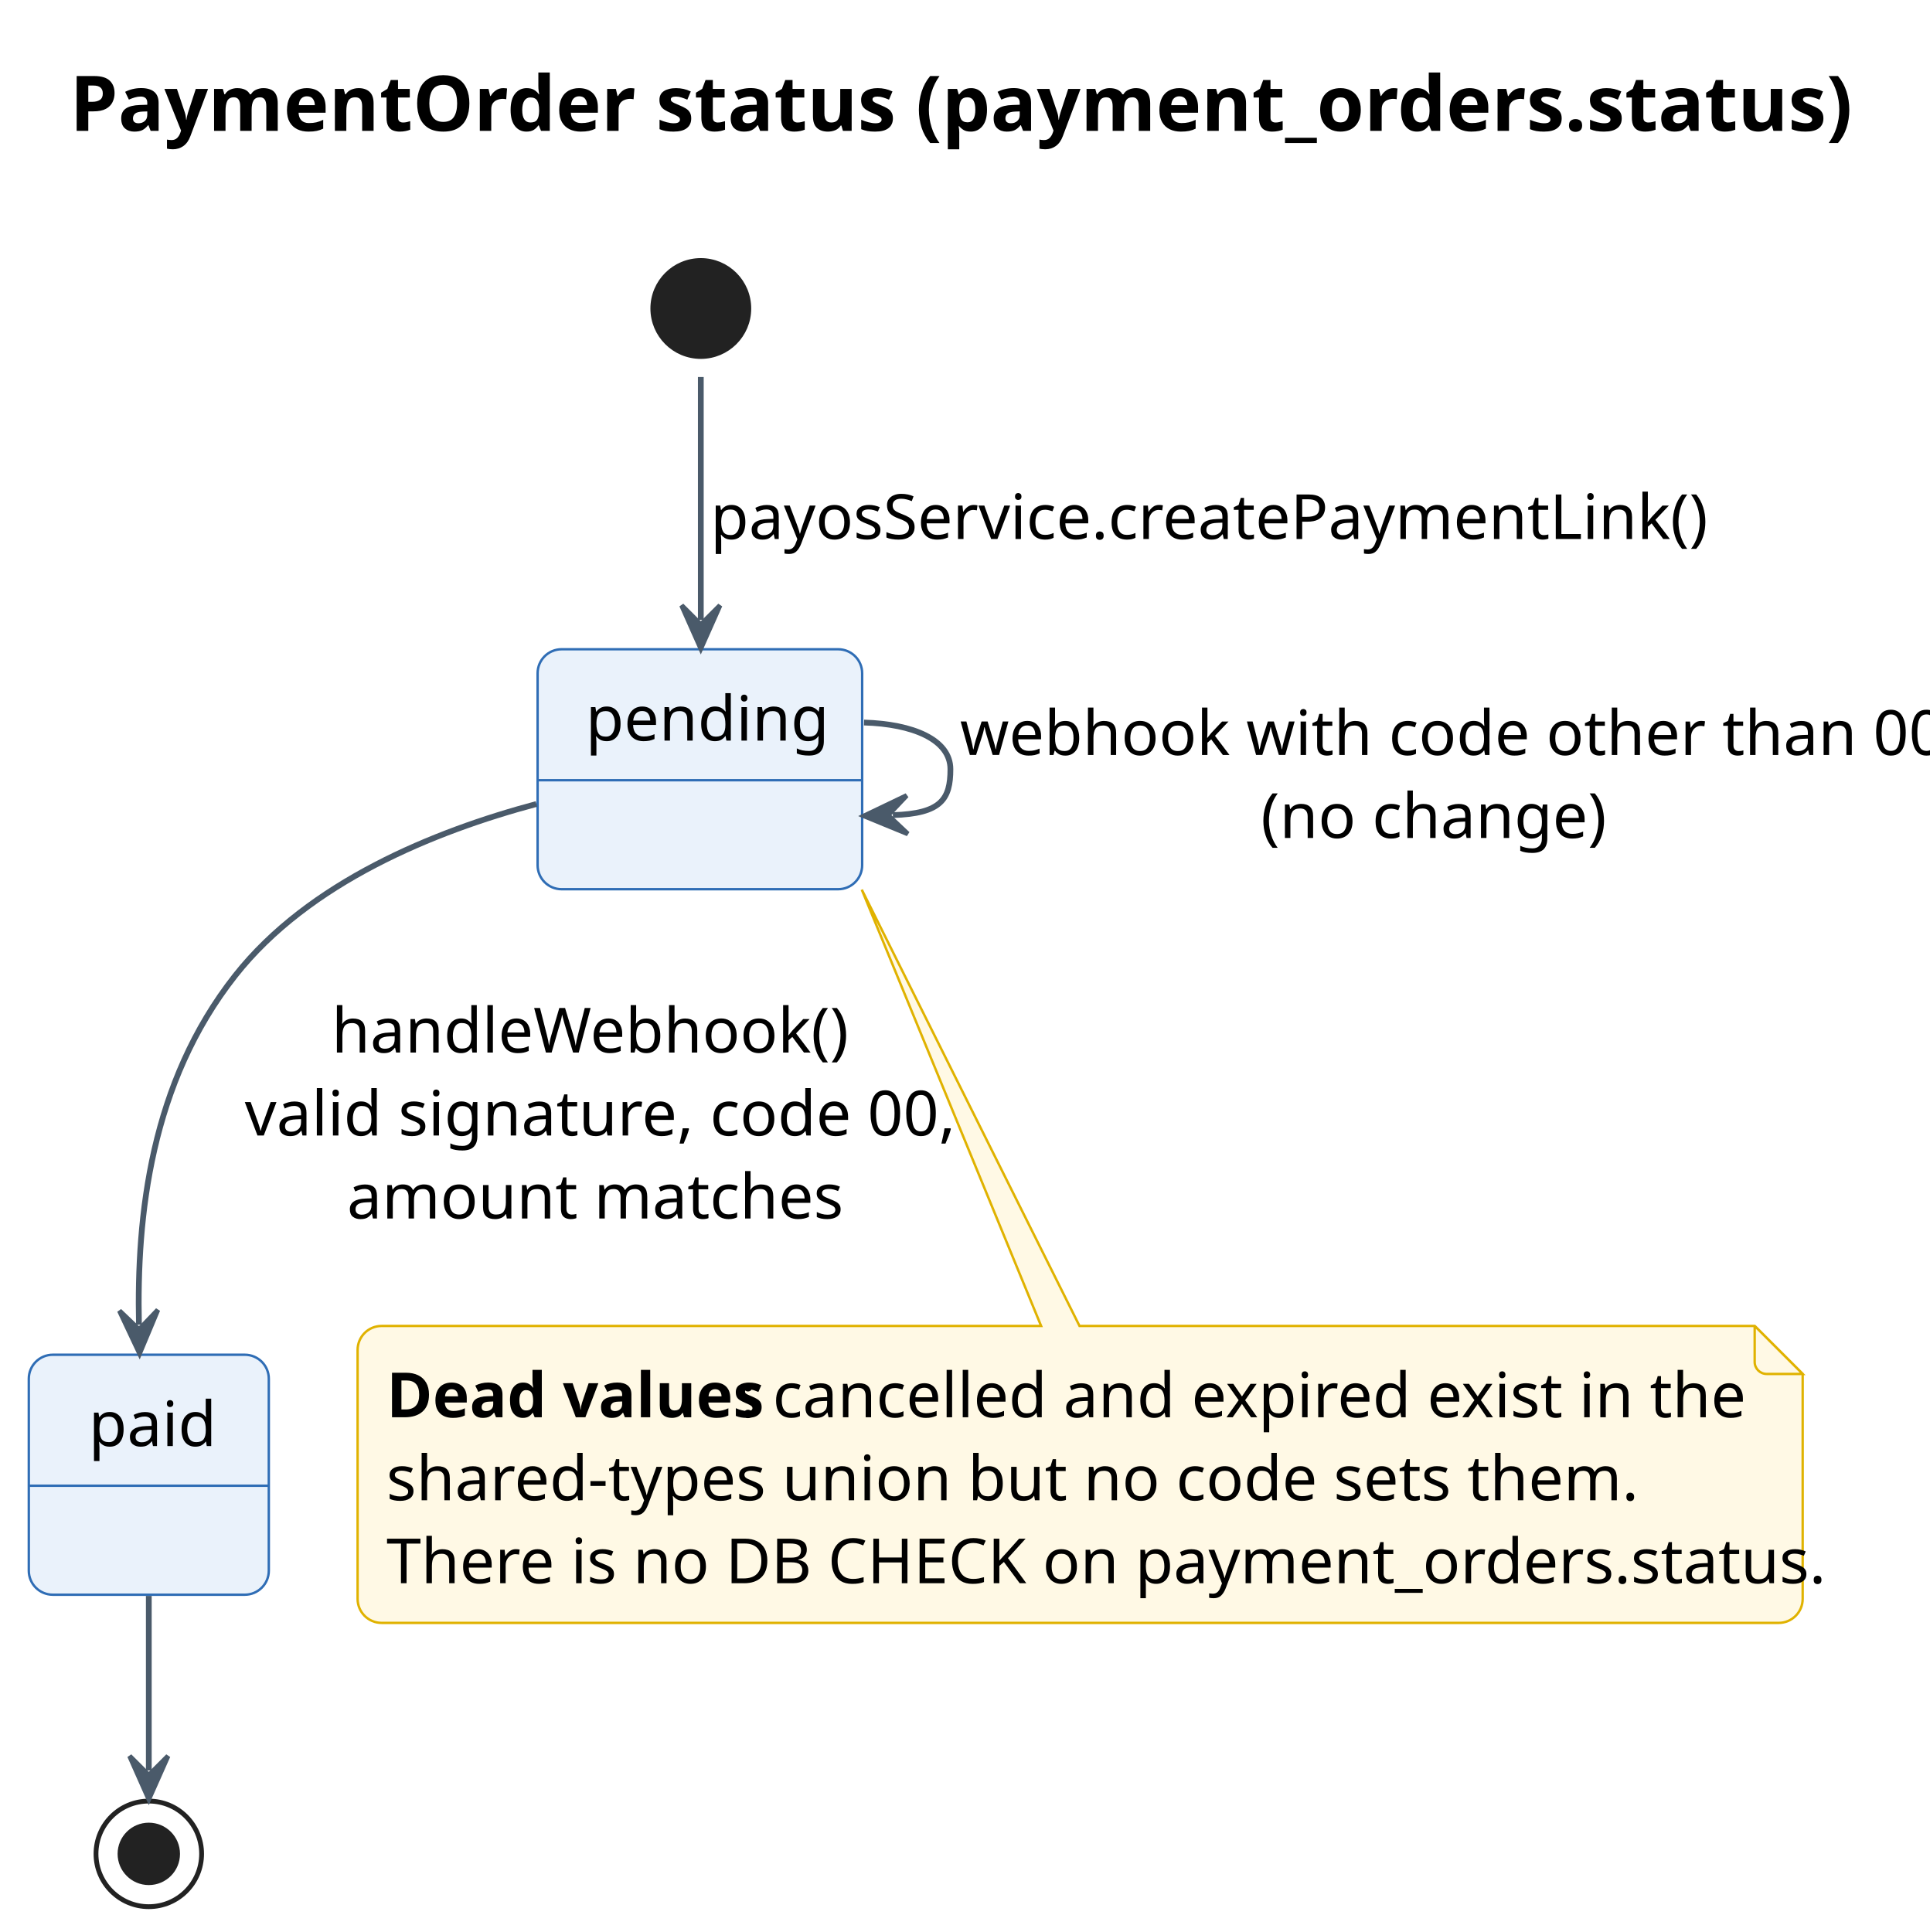
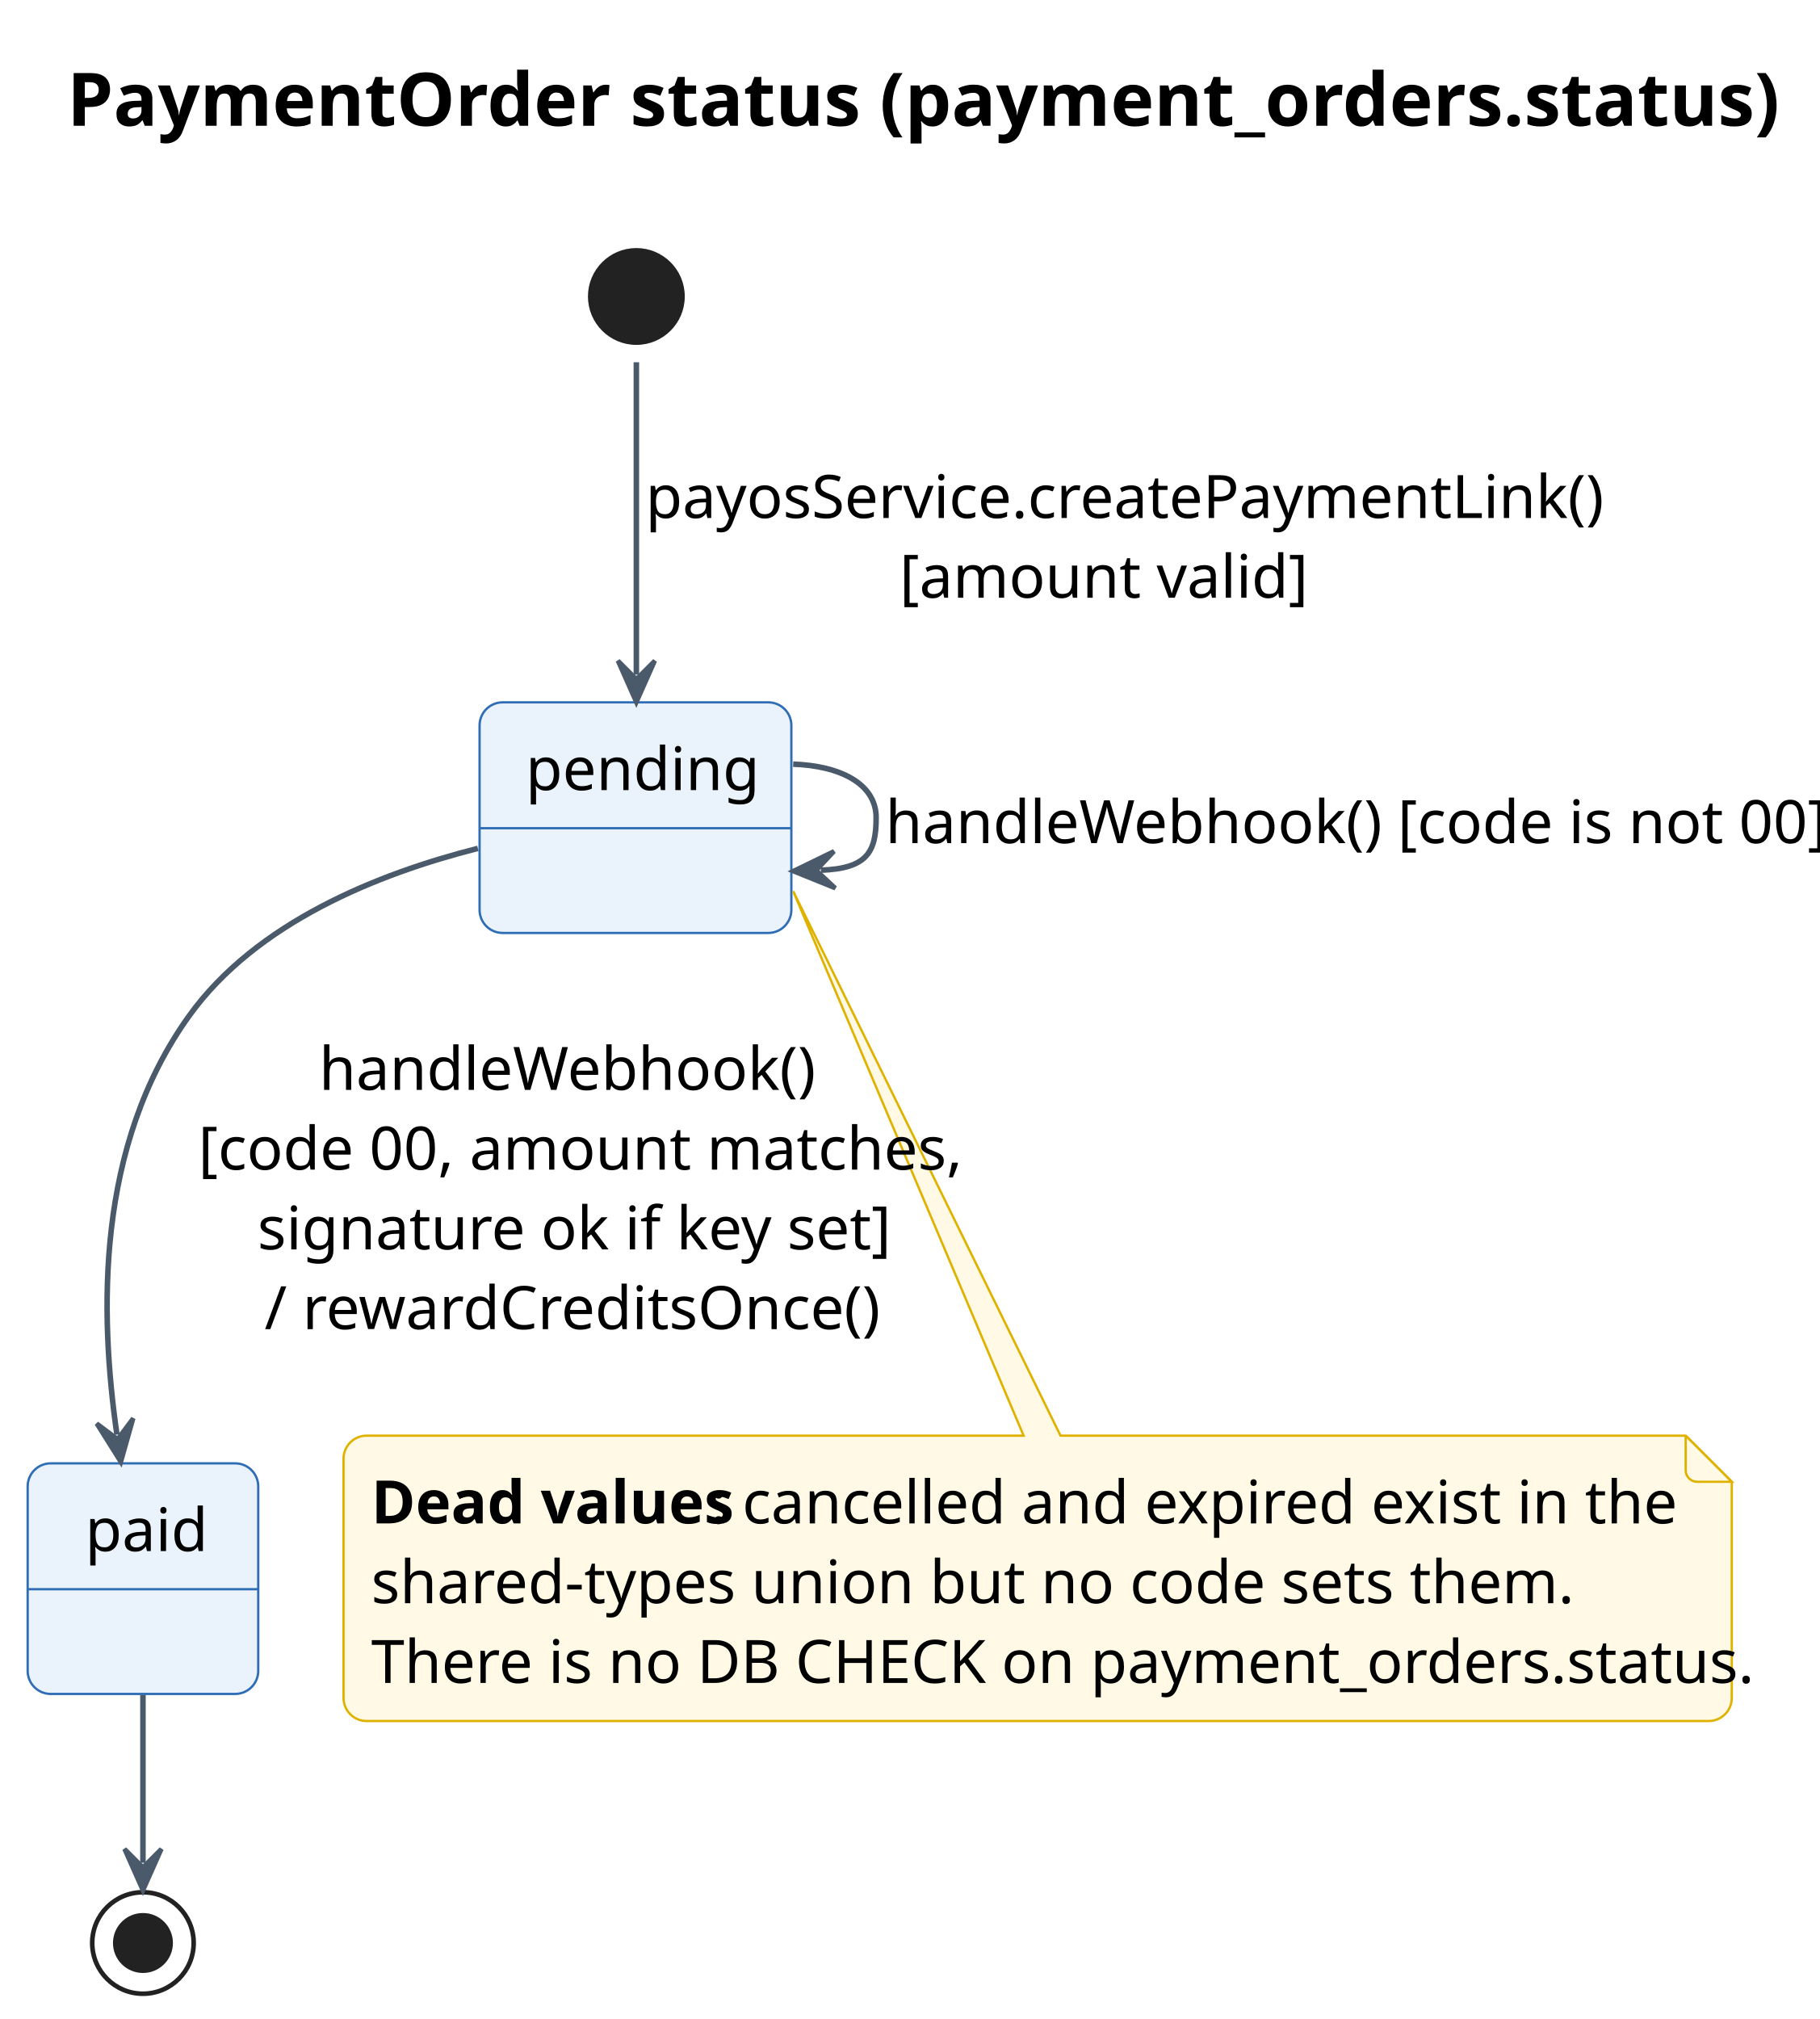
- <svg xmlns="http://www.w3.org/2000/svg" contentStyleType="text/css" height="629.688px" preserveAspectRatio="none" style="width:628px;height:629px;background:#FFFFFF;" version="1.1" viewBox="0 0 628 629" width="628.125px" zoomAndPan="magnify">
+ <svg xmlns="http://www.w3.org/2000/svg" contentStyleType="text/css" height="912.5px" preserveAspectRatio="none" style="width:822px;height:912px;background:#FFFFFF;" version="1.1" viewBox="0 0 822 912" width="822.917px" zoomAndPan="magnify">
  <defs />
  <g>
-     <text fill="#000000" font-family="Segoe UI" font-size="25" font-weight="bold" lengthAdjust="spacing" textLength="539.734" x="22.711" y="42.602">PaymentOrder status (payment_orders.status)</text>
-     <ellipse cx="228.125" cy="100.439" fill="#222222" rx="15.625" ry="15.625" style="stroke:#222222;stroke-width:1.562;" />
+     <text fill="#000000" font-family="Segoe UI" font-size="33.333" font-weight="bold" lengthAdjust="spacing" textLength="719.645" x="30.282" y="56.803">PaymentOrder status (payment_orders.status)</text>
+     <ellipse cx="287.5" cy="133.919" fill="#222222" rx="20.833" ry="20.833" style="stroke:#222222;stroke-width:2.083;" />
    <g id="pending">
-       <rect fill="#EAF2FB" height="78.125" rx="7.812" ry="7.812" style="stroke:#2F6DB5;stroke-width:0.781;" width="105.647" x="175" y="211.377" />
-       <line style="stroke:#2F6DB5;stroke-width:0.781;" x1="175" x2="280.647" y1="254.019" y2="254.019" />
-       <text fill="#000000" font-family="Segoe UI" font-size="20.312" lengthAdjust="spacing" textLength="74.397" x="190.625" y="241.109">pending</text>
+       <rect fill="#EAF2FB" height="104.167" rx="10.417" ry="10.417" style="stroke:#2F6DB5;stroke-width:1.042;" width="140.862" x="216.667" y="317.253" />
+       <line style="stroke:#2F6DB5;stroke-width:1.042;" x1="216.667" x2="357.529" y1="374.109" y2="374.109" />
+       <text fill="#000000" font-family="Segoe UI" font-size="27.083" lengthAdjust="spacing" textLength="99.195" x="237.5" y="356.895">pending</text>
    </g>
    <g id="paid">
-       <rect fill="#EAF2FB" height="78.125" rx="7.812" ry="7.812" style="stroke:#2F6DB5;stroke-width:0.781;" width="78.125" x="9.375" y="441.065" />
-       <line style="stroke:#2F6DB5;stroke-width:0.781;" x1="9.375" x2="87.5" y1="483.707" y2="483.707" />
-       <text fill="#000000" font-family="Segoe UI" font-size="20.312" lengthAdjust="spacing" textLength="39.157" x="28.859" y="470.796">paid</text>
+       <rect fill="#EAF2FB" height="104.167" rx="10.417" ry="10.417" style="stroke:#2F6DB5;stroke-width:1.042;" width="104.167" x="12.5" y="661.003" />
+       <line style="stroke:#2F6DB5;stroke-width:1.042;" x1="12.5" x2="116.667" y1="717.859" y2="717.859" />
+       <text fill="#000000" font-family="Segoe UI" font-size="27.083" lengthAdjust="spacing" textLength="52.209" x="38.479" y="700.645">paid</text>
    </g>
-     <ellipse cx="48.438" cy="603.564" fill="none" rx="17.188" ry="17.188" style="stroke:#222222;stroke-width:1.562;" />
-     <ellipse cx="48.438" cy="603.564" fill="#222222" rx="9.375" ry="9.375" style="stroke:#222222;stroke-width:1.562;" />
+     <ellipse cx="64.583" cy="877.669" fill="none" rx="22.917" ry="22.917" style="stroke:#222222;stroke-width:2.083;" />
+     <ellipse cx="64.583" cy="877.669" fill="#222222" rx="12.5" ry="12.5" style="stroke:#222222;stroke-width:2.083;" />
    <g id="elem_GMN10">
-       <path d="M116.406,439.502 L116.406,520.554 A7.812,7.812 0 0 0 124.219,528.366 L578.988,528.366 A7.812,7.812 0 0 0 586.8,520.554 L586.8,447.315 L571.175,431.69 L351.397,431.69 L280.52,289.644 L338.897,431.69 L124.219,431.69 A7.812,7.812 0 0 0 116.406,439.502 " fill="#FFF9E5" style="stroke:#E0B200;stroke-width:0.781;" />
-       <path d="M571.175,431.69 L571.175,443.408 A3.906,3.906 0 0 0 575.082,447.315 L586.8,447.315 L571.175,431.69 " fill="#FFF9E5" style="stroke:#E0B200;stroke-width:0.781;" />
-       <text fill="#000000" font-family="Segoe UI" font-size="20.312" font-weight="bold" lengthAdjust="spacing" textLength="115.002" x="125.781" y="461.421">Dead values</text>
-       <text fill="#000000" font-family="Segoe UI" font-size="20.312" lengthAdjust="spacing" textLength="307.455" x="240.783" y="461.421">: cancelled and expired exist in the</text>
-       <text fill="#000000" font-family="Segoe UI" font-size="20.312" lengthAdjust="spacing" textLength="384.033" x="125.781" y="488.438">shared-types union but no code sets them.</text>
-       <text fill="#000000" font-family="Segoe UI" font-size="20.312" lengthAdjust="spacing" textLength="437.582" x="125.781" y="515.456">There is no DB CHECK on payment_orders.status.</text>
+       <path d="M155.208,658.919 L155.208,766.988 A10.417,10.417 0 0 0 165.625,777.405 L771.984,777.405 A10.417,10.417 0 0 0 782.4,766.988 L782.4,669.336 L761.567,648.503 L479.131,648.503 L358.349,402.535 L462.464,648.503 L165.625,648.503 A10.417,10.417 0 0 0 155.208,658.919 " fill="#FFF9E5" style="stroke:#E0B200;stroke-width:1.042;" />
+       <path d="M761.567,648.503 L761.567,664.128 A5.208,5.208 0 0 0 766.775,669.336 L782.4,669.336 L761.567,648.503 " fill="#FFF9E5" style="stroke:#E0B200;stroke-width:1.042;" />
+       <text fill="#000000" font-family="Segoe UI" font-size="27.083" font-weight="bold" lengthAdjust="spacing" textLength="153.336" x="167.708" y="688.145">Dead values</text>
+       <text fill="#000000" font-family="Segoe UI" font-size="27.083" lengthAdjust="spacing" textLength="409.94" x="321.044" y="688.145">: cancelled and expired exist in the</text>
+       <text fill="#000000" font-family="Segoe UI" font-size="27.083" lengthAdjust="spacing" textLength="512.044" x="167.708" y="724.168">shared-types union but no code sets them.</text>
+       <text fill="#000000" font-family="Segoe UI" font-size="27.083" lengthAdjust="spacing" textLength="583.442" x="167.708" y="760.191">There is no DB CHECK on payment_orders.status.</text>
    </g>
-     <polygon fill="#4A5A6A" points="228.125,211.155,234.375,197.093,228.125,203.343,221.875,197.093,228.125,211.155" style="stroke:#4A5A6A;stroke-width:1.562;" />
-     <path d="M228.125,122.754 C228.125,144.645 228.125,173.214 228.125,201.78 " fill="none" style="stroke:#4A5A6A;stroke-width:1.875;" />
-     <text fill="#000000" font-family="Segoe UI" font-size="20.312" lengthAdjust="spacing" textLength="301.434" x="231.25" y="175.484">payosService.createPaymentLink()</text>
-     <polygon fill="#4A5A6A" points="45.434,440.664,51.376,426.469,45.264,432.854,38.879,426.741,45.434,440.664" style="stroke:#4A5A6A;stroke-width:1.562;" />
-     <path d="M174.615,261.752 C141.365,270.641 100.527,287.228 76.562,317.627 C48.993,352.598 44.457,395.833 45.229,431.292 " fill="none" style="stroke:#4A5A6A;stroke-width:1.875;" />
-     <text fill="#000000" font-family="Segoe UI" font-size="20.312" lengthAdjust="spacing" textLength="160.02" x="107.939" y="342.671">handleWebhook()</text>
-     <text fill="#000000" font-family="Segoe UI" font-size="20.312" lengthAdjust="spacing" textLength="216.524" x="79.688" y="369.688">valid signature, code 00,</text>
-     <text fill="#000000" font-family="Segoe UI" font-size="20.312" lengthAdjust="spacing" textLength="150.003" x="112.948" y="396.706">amount matches</text>
-     <polygon fill="#4A5A6A" points="281.263,265.64,295.499,271.484,289.072,265.416,295.141,258.99,281.263,265.64" style="stroke:#4A5A6A;stroke-width:1.562;" />
-     <path d="M281.263,235.239 C297.073,235.692 309.375,240.759 309.375,250.44 C309.375,260.12 306.444,264.918 290.634,265.371 " fill="none" style="stroke:#4A5A6A;stroke-width:1.875;" />
-     <text fill="#000000" font-family="Segoe UI" font-size="20.312" lengthAdjust="spacing" textLength="302.377" x="312.5" y="245.796">webhook with code other than 00</text>
-     <text fill="#000000" font-family="Segoe UI" font-size="20.312" lengthAdjust="spacing" textLength="106.512" x="410.432" y="272.813">(no change)</text>
-     <polygon fill="#4A5A6A" points="48.438,585.774,54.688,571.711,48.438,577.961,42.188,571.711,48.438,585.774" style="stroke:#4A5A6A;stroke-width:1.562;" />
-     <path d="M48.438,519.583 C48.438,541.664 48.438,559.104 48.438,576.399 " fill="none" style="stroke:#4A5A6A;stroke-width:1.875;" />
+     <polygon fill="#4A5A6A" points="287.5,317.221,295.833,298.471,287.5,306.804,279.167,298.471,287.5,317.221" style="stroke:#4A5A6A;stroke-width:2.083;" />
+     <path d="M287.5,163.616 C287.5,199.651 287.5,256.978 287.5,304.721 " fill="none" style="stroke:#4A5A6A;stroke-width:2.5;" />
+     <text fill="#000000" font-family="Segoe UI" font-size="27.083" lengthAdjust="spacing" textLength="401.912" x="291.667" y="233.978">payosService.createPaymentLink()</text>
+     <text fill="#000000" font-family="Segoe UI" font-size="27.083" lengthAdjust="spacing" textLength="172.392" x="406.427" y="270.001">[amount valid]</text>
+     <polygon fill="#4A5A6A" points="54.598,660.407,60.189,640.665,53.121,650.096,43.691,643.028,54.598,660.407" style="stroke:#4A5A6A;stroke-width:2.083;" />
+     <path d="M215.898,383.224 C170.864,394.618 115.725,416.672 85.417,458.919 C43.18,517.793 44.962,593.122 52.826,648.034 " fill="none" style="stroke:#4A5A6A;stroke-width:2.5;" />
+     <text fill="#000000" font-family="Segoe UI" font-size="27.083" lengthAdjust="spacing" textLength="213.361" x="144.127" y="492.312">handleWebhook()</text>
+     <text fill="#000000" font-family="Segoe UI" font-size="27.083" lengthAdjust="spacing" textLength="322.448" x="89.583" y="528.335">[code 00, amount matches,</text>
+     <text fill="#000000" font-family="Segoe UI" font-size="27.083" lengthAdjust="spacing" textLength="268.969" x="116.323" y="564.357">signature ok if key set]</text>
+     <text fill="#000000" font-family="Segoe UI" font-size="27.083" lengthAdjust="spacing" textLength="262.555" x="119.53" y="600.38">/ rewardCreditsOnce()</text>
+     <polygon fill="#4A5A6A" points="358.351,393.502,377.375,401.189,368.762,393.145,376.805,384.532,358.351,393.502" style="stroke:#4A5A6A;stroke-width:2.083;" />
+     <path d="M358.351,345.17 C379.431,345.892 395.833,353.947 395.833,369.336 C395.833,384.725 391.923,392.353 370.844,393.074 " fill="none" style="stroke:#4A5A6A;stroke-width:2.5;" />
+     <text fill="#000000" font-family="Segoe UI" font-size="27.083" lengthAdjust="spacing" textLength="405.496" x="400" y="380.853">handleWebhook() [code is not 00]</text>
+     <polygon fill="#4A5A6A" points="64.583,853.948,72.917,835.198,64.583,843.531,56.25,835.198,64.583,853.948" style="stroke:#4A5A6A;stroke-width:2.083;" />
+     <path d="M64.583,765.694 C64.583,795.136 64.583,818.389 64.583,841.448 " fill="none" style="stroke:#4A5A6A;stroke-width:2.5;" />
  </g>
</svg>
